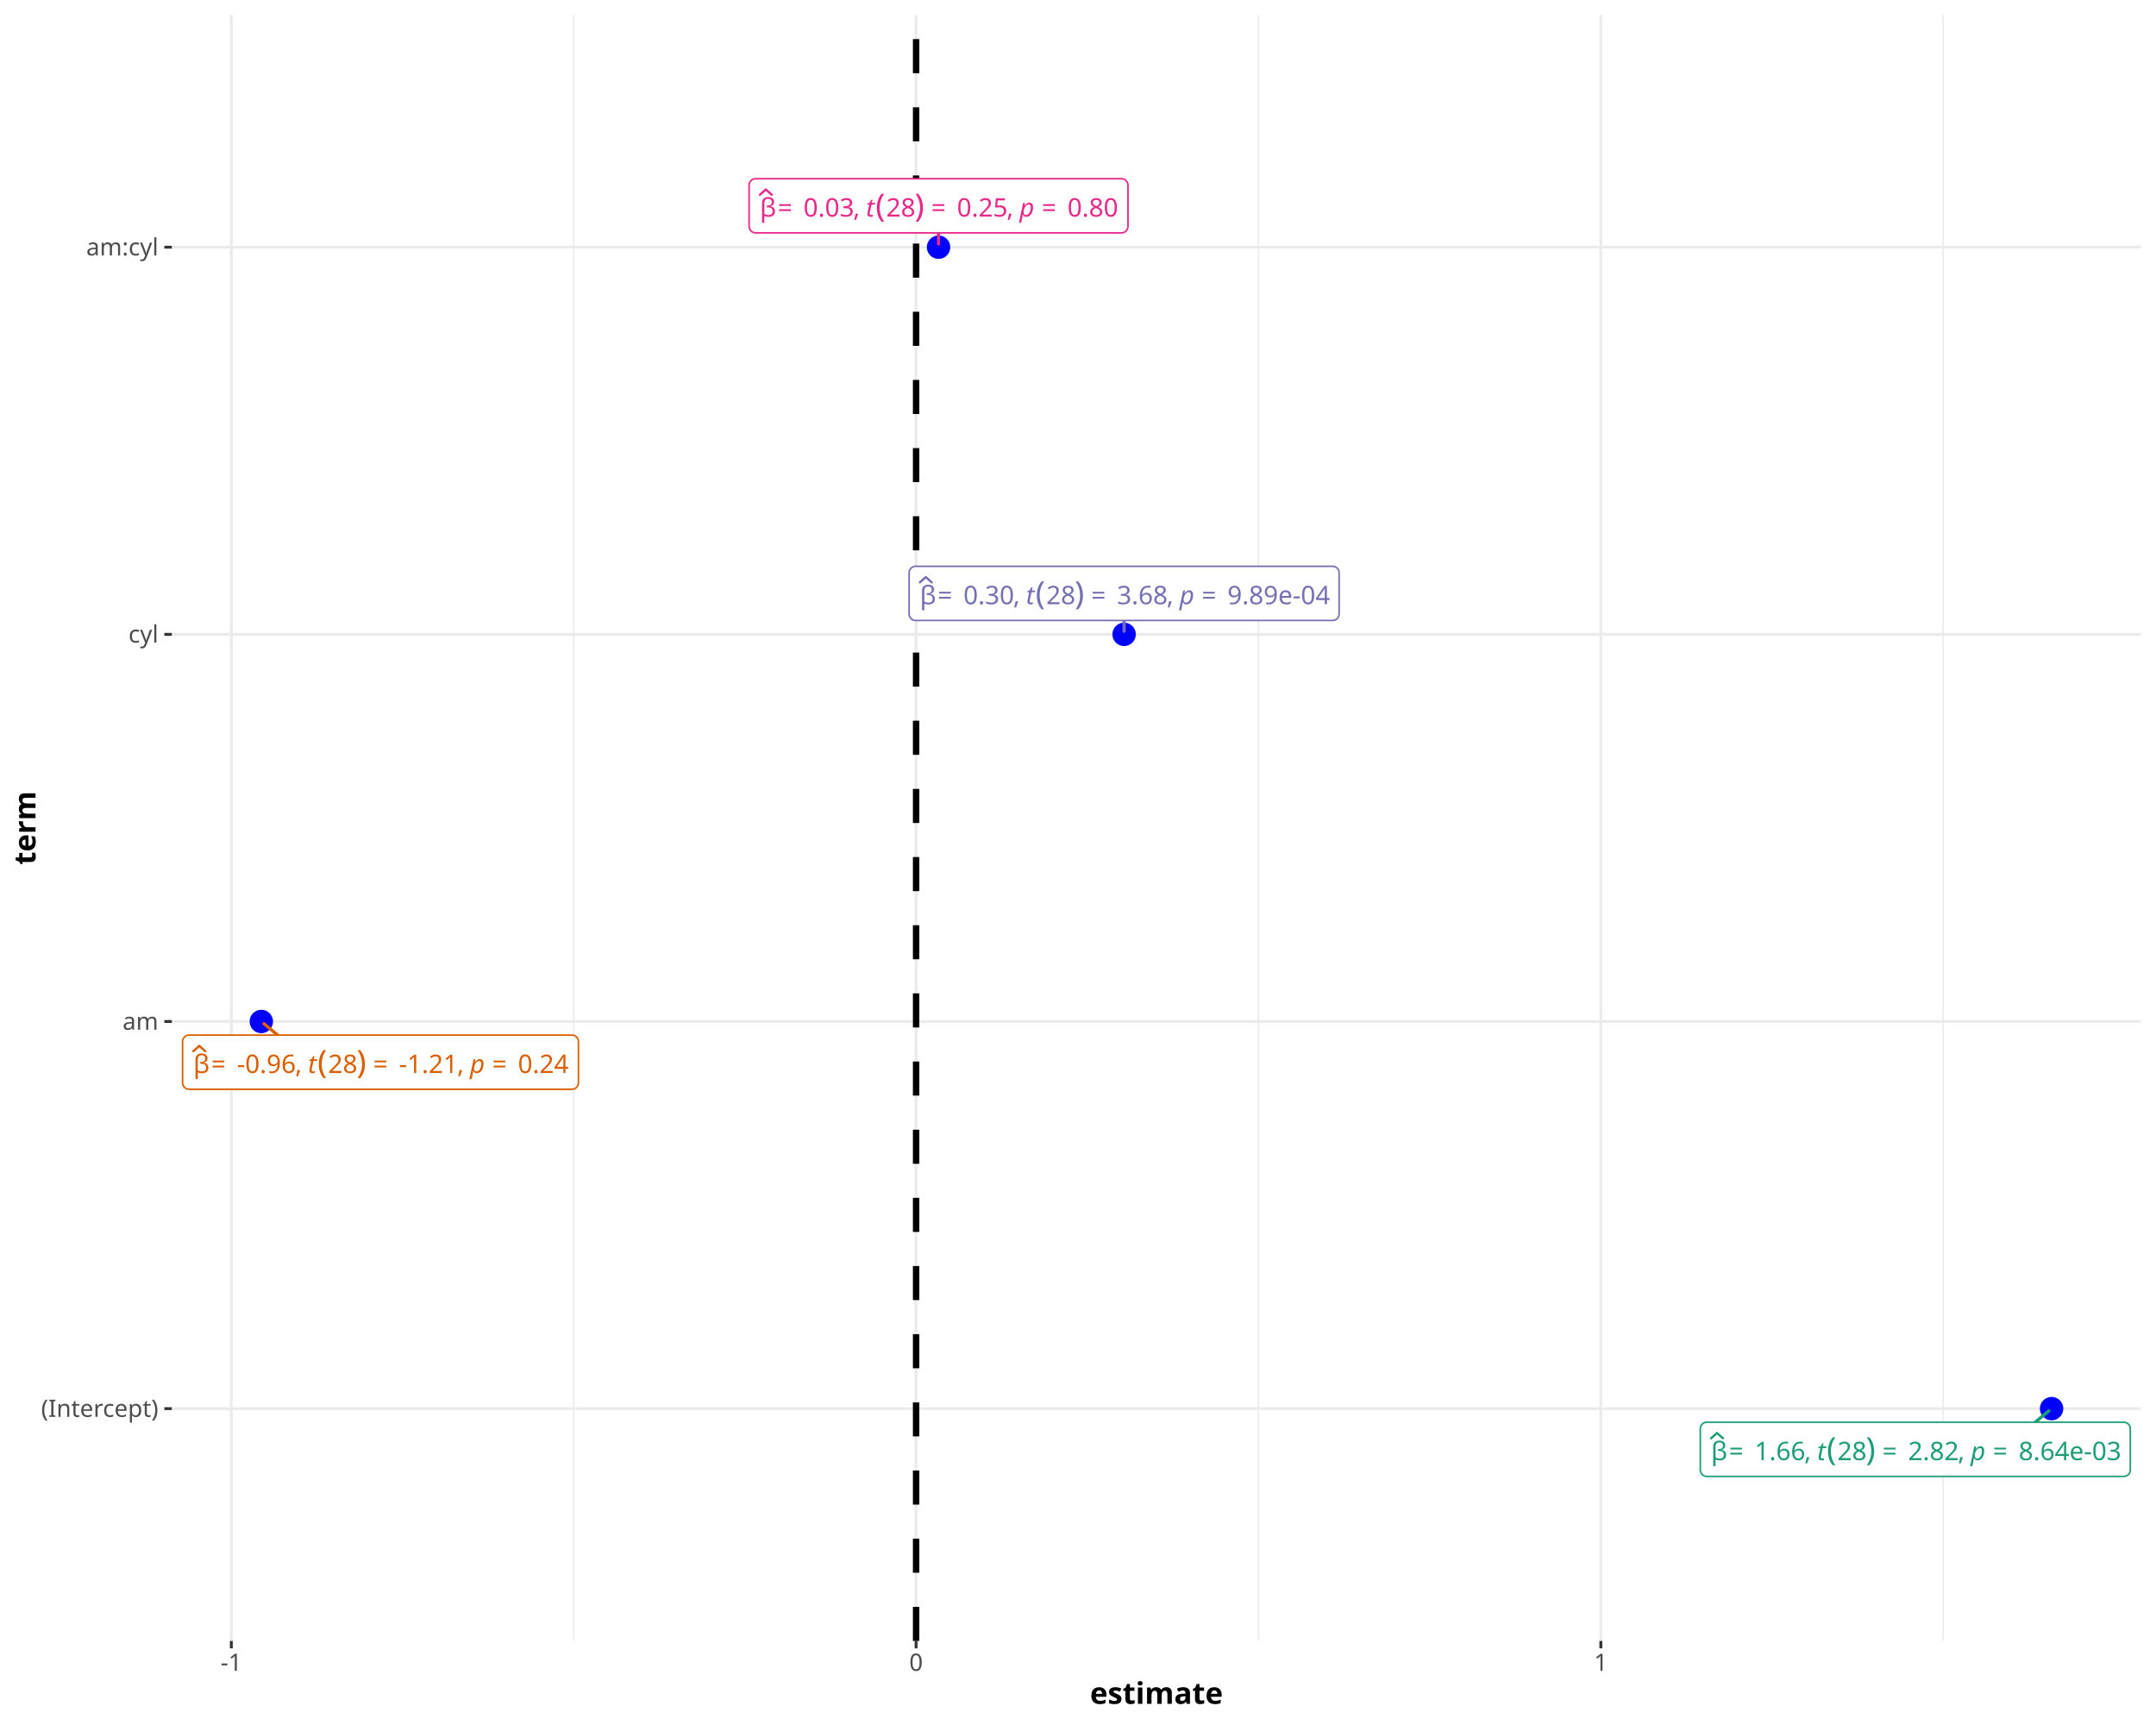
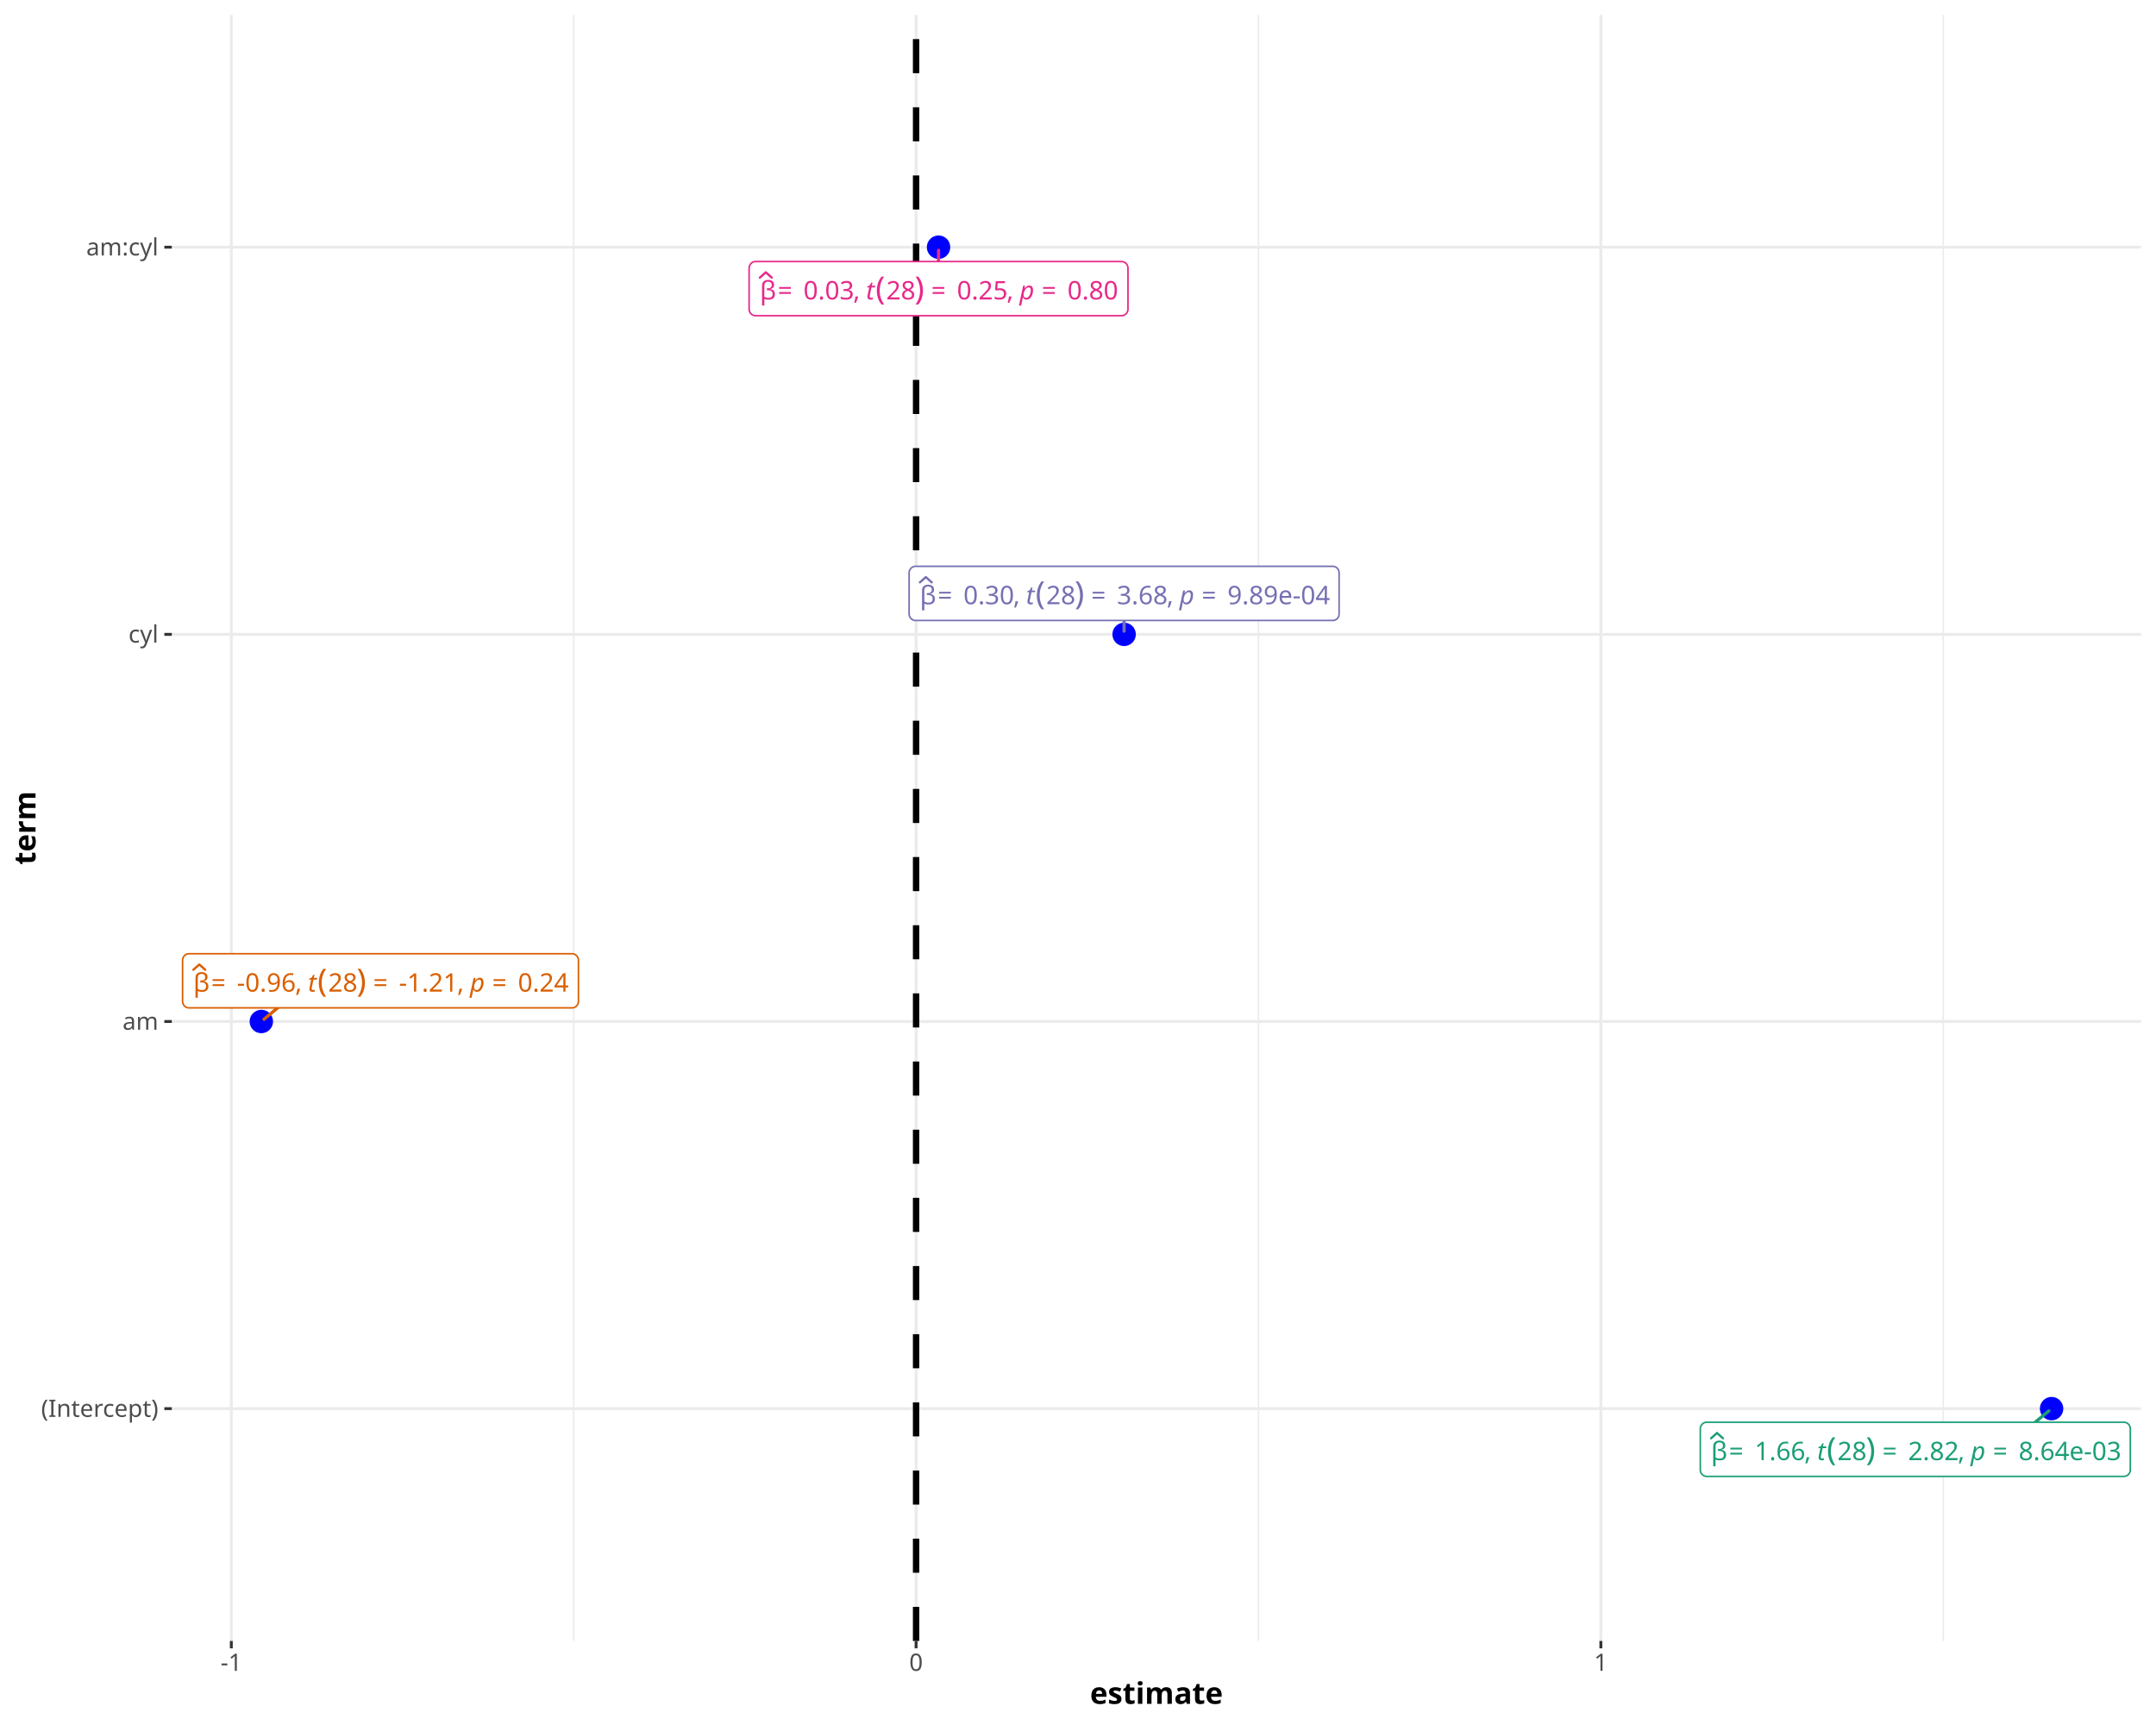
<svg xmlns="http://www.w3.org/2000/svg" class="svglite" data-engine-version="2.0" width="720.00pt" height="576.00pt" viewBox="0 0 720.00 576.00">
  <defs>
    <style type="text/css">
    .svglite line, .svglite polyline, .svglite polygon, .svglite path, .svglite rect, .svglite circle {
      fill: none;
      stroke: #000000;
      stroke-linecap: round;
      stroke-linejoin: round;
      stroke-miterlimit: 10.00;
    }
  </style>
  </defs>
  <rect width="100%" height="100%" style="stroke: none; fill: #FFFFFF;" />
  <defs>
    <clipPath id="cpMC4wMHw3MjAuMDB8MC4wMHw1NzYuMDA=">
      <rect x="0.00" y="0.00" width="720.00" height="576.00" />
    </clipPath>
  </defs>
  <g clip-path="url(#cpMC4wMHw3MjAuMDB8MC4wMHw1NzYuMDA=)">
    <rect x="0.00" y="0.00" width="720.00" height="576.00" style="stroke-width: 0.97; stroke: #FFFFFF; fill: #FFFFFF;" />
  </g>
  <defs>
    <clipPath id="cpNTcuMzd8NzE1LjAyfDQuOTh8NTQ3Ljky">
      <rect x="57.37" y="4.98" width="657.64" height="542.94" />
    </clipPath>
  </defs>
  <g clip-path="url(#cpNTcuMzd8NzE1LjAyfDQuOTh8NTQ3Ljky)">
    <rect x="57.37" y="4.98" width="657.64" height="542.94" style="stroke-width: 0.97; stroke: none; fill: #FFFFFF;" />
    <polyline points="191.59,547.92 191.59,4.98 " style="stroke-width: 0.48; stroke: #EBEBEB; stroke-linecap: butt;" />
    <polyline points="420.27,547.92 420.27,4.98 " style="stroke-width: 0.48; stroke: #EBEBEB; stroke-linecap: butt;" />
    <polyline points="648.95,547.92 648.95,4.98 " style="stroke-width: 0.48; stroke: #EBEBEB; stroke-linecap: butt;" />
    <polyline points="57.37,470.36 715.02,470.36 " style="stroke-width: 0.97; stroke: #EBEBEB; stroke-linecap: butt;" />
    <polyline points="57.37,341.09 715.02,341.09 " style="stroke-width: 0.97; stroke: #EBEBEB; stroke-linecap: butt;" />
    <polyline points="57.37,211.82 715.02,211.82 " style="stroke-width: 0.97; stroke: #EBEBEB; stroke-linecap: butt;" />
    <polyline points="57.37,82.54 715.02,82.54 " style="stroke-width: 0.97; stroke: #EBEBEB; stroke-linecap: butt;" />
    <polyline points="77.25,547.92 77.25,4.98 " style="stroke-width: 0.97; stroke: #EBEBEB; stroke-linecap: butt;" />
    <polyline points="305.93,547.92 305.93,4.98 " style="stroke-width: 0.97; stroke: #EBEBEB; stroke-linecap: butt;" />
    <polyline points="534.61,547.92 534.61,4.98 " style="stroke-width: 0.97; stroke: #EBEBEB; stroke-linecap: butt;" />
    <circle cx="685.13" cy="470.36" r="3.56" style="stroke-width: 0.71; stroke: #0000FF; fill: #0000FF;" />
    <circle cx="87.27" cy="341.09" r="3.56" style="stroke-width: 0.71; stroke: #0000FF; fill: #0000FF;" />
    <circle cx="375.40" cy="211.82" r="3.56" style="stroke-width: 0.71; stroke: #0000FF; fill: #0000FF;" />
    <circle cx="313.43" cy="82.54" r="3.56" style="stroke-width: 0.71; stroke: #0000FF; fill: #0000FF;" />
    <line x1="305.93" y1="547.92" x2="305.93" y2="4.98" style="stroke-width: 2.13; stroke-dasharray: 11.38,11.38; stroke-linecap: butt;" />
    <line x1="679.66" y1="474.90" x2="684.23" y2="471.10" style="stroke-width: 1.07; stroke: #1B9E77;" />
-     <line x1="92.72" y1="345.63" x2="88.16" y2="341.83" style="stroke-width: 1.07; stroke: #D95F02;" />
+     <line x1="92.72" y1="336.54" x2="88.16" y2="340.34" style="stroke-width: 1.07; stroke: #D95F02;" />
    <line x1="375.40" y1="207.18" x2="375.40" y2="210.77" style="stroke-width: 1.07; stroke: #7570B3;" />
-     <line x1="313.43" y1="77.76" x2="313.43" y2="81.49" style="stroke-width: 1.07; stroke: #E7298A;" />
-     <polygon points="569.98,492.99 709.26,492.99 709.17,492.99 709.52,492.97 709.86,492.90 710.18,492.78 710.49,492.61 710.75,492.39 710.99,492.13 711.17,491.83 711.31,491.51 711.39,491.18 711.42,490.83 711.42,490.83 711.42,477.06 711.42,477.06 711.39,476.72 711.31,476.38 711.17,476.06 710.99,475.76 710.75,475.50 710.49,475.28 710.18,475.11 709.86,474.99 709.52,474.92 709.26,474.90 569.98,474.90 570.24,474.92 569.89,474.90 569.55,474.95 569.22,475.04 568.90,475.19 568.62,475.39 568.36,475.63 568.16,475.91 567.99,476.21 567.88,476.54 567.83,476.89 567.82,477.06 567.82,490.83 567.83,490.65 567.83,491.00 567.88,491.35 567.99,491.68 568.16,491.98 568.36,492.26 568.62,492.50 568.90,492.70 569.22,492.85 569.55,492.94 569.89,492.99 " style="stroke-width: 0.53; stroke: #1B9E77; fill: #FFFFFF;" />
+     <line x1="313.43" y1="87.33" x2="313.43" y2="83.59" style="stroke-width: 1.07; stroke: #E7298A;" />
+     <polygon points="569.98,492.99 709.26,492.99 709.17,492.99 709.52,492.97 709.86,492.90 710.18,492.78 710.49,492.61 710.75,492.39 710.99,492.13 711.17,491.83 711.31,491.51 711.39,491.17 711.42,490.83 711.42,490.83 711.42,477.06 711.42,477.06 711.39,476.71 711.31,476.38 711.17,476.06 710.99,475.76 710.75,475.50 710.49,475.28 710.18,475.11 709.86,474.99 709.52,474.92 709.26,474.90 569.98,474.90 570.24,474.92 569.89,474.90 569.55,474.94 569.22,475.04 568.90,475.19 568.62,475.39 568.36,475.63 568.16,475.91 567.99,476.21 567.88,476.54 567.83,476.89 567.82,477.06 567.82,490.83 567.83,490.65 567.83,491.00 567.88,491.35 567.99,491.68 568.16,491.98 568.36,492.26 568.62,492.50 568.90,492.70 569.22,492.85 569.55,492.94 569.89,492.99 " style="stroke-width: 0.53; stroke: #1B9E77; fill: #FFFFFF;" />
    <text x="571.42" y="487.56" style="font-size: 8.54px; fill: #1B9E77; font-family: sans;" textLength="3.96px" lengthAdjust="spacingAndGlyphs">β</text>
    <polyline points="571.42,480.26 573.40,478.50 575.38,480.26 " style="stroke-width: 0.75; stroke: #1B9E77;" />
    <text x="577.36" y="487.56" style="font-size: 8.54px; fill: #1B9E77; font-family: sans;" textLength="6.63px" lengthAdjust="spacingAndGlyphs">=</text>
    <text x="585.96" y="487.56" style="font-size: 8.54px; fill: #1B9E77; font-family: sans;" textLength="16.61px" lengthAdjust="spacingAndGlyphs">1.66</text>
    <text x="602.57" y="487.56" style="font-size: 8.54px; fill: #1B9E77; font-family: sans;" textLength="2.14px" lengthAdjust="spacingAndGlyphs">,</text>
    <text x="604.71" y="487.56" style="font-size: 8.54px; fill: #1B9E77; font-family: sans;" textLength="2.14px" lengthAdjust="spacingAndGlyphs"> </text>
    <text x="606.84" y="487.56" style="font-size: 8.54px; font-style: italic; fill: #1B9E77; font-family: sans;" textLength="2.37px" lengthAdjust="spacingAndGlyphs">t</text>
    <text x="610.04" y="487.56" style="font-size: 10.67px; fill: #1B9E77; font-family: sans;" textLength="3.55px" lengthAdjust="spacingAndGlyphs">(</text>
    <text x="613.60" y="487.56" style="font-size: 8.54px; fill: #1B9E77; font-family: sans;" textLength="9.50px" lengthAdjust="spacingAndGlyphs">28</text>
    <text x="623.09" y="487.56" style="font-size: 10.67px; fill: #1B9E77; font-family: sans;" textLength="3.55px" lengthAdjust="spacingAndGlyphs">)</text>
    <text x="628.62" y="487.56" style="font-size: 8.54px; fill: #1B9E77; font-family: sans;" textLength="6.63px" lengthAdjust="spacingAndGlyphs">=</text>
    <text x="637.22" y="487.56" style="font-size: 8.54px; fill: #1B9E77; font-family: sans;" textLength="16.61px" lengthAdjust="spacingAndGlyphs">2.82</text>
    <text x="653.83" y="487.56" style="font-size: 8.54px; fill: #1B9E77; font-family: sans;" textLength="2.14px" lengthAdjust="spacingAndGlyphs">,</text>
    <text x="655.97" y="487.56" style="font-size: 8.54px; fill: #1B9E77; font-family: sans;" textLength="2.14px" lengthAdjust="spacingAndGlyphs"> </text>
    <text x="658.10" y="487.56" style="font-size: 8.54px; font-style: italic; fill: #1B9E77; font-family: sans;" textLength="4.75px" lengthAdjust="spacingAndGlyphs">p</text>
    <text x="665.52" y="487.56" style="font-size: 8.54px; fill: #1B9E77; font-family: sans;" textLength="6.63px" lengthAdjust="spacingAndGlyphs">=</text>
    <text x="674.12" y="487.56" style="font-size: 8.54px; fill: #1B9E77; font-family: sans;" textLength="33.70px" lengthAdjust="spacingAndGlyphs">8.64e-03</text>
-     <polygon points="63.13,363.72 191.01,363.72 190.92,363.71 191.27,363.70 191.61,363.63 191.94,363.51 192.24,363.33 192.51,363.11 192.74,362.85 192.92,362.56 193.06,362.24 193.14,361.90 193.17,361.56 193.17,361.56 193.17,347.79 193.17,347.79 193.14,347.44 193.06,347.10 192.92,346.78 192.74,346.49 192.51,346.23 192.24,346.01 191.94,345.84 191.61,345.71 191.27,345.64 191.01,345.63 63.13,345.63 63.39,345.64 63.05,345.63 62.70,345.67 62.37,345.77 62.05,345.92 61.77,346.12 61.52,346.36 61.31,346.63 61.15,346.94 61.04,347.27 60.98,347.61 60.97,347.79 60.97,361.56 60.98,361.38 60.98,361.73 61.04,362.07 61.15,362.40 61.31,362.71 61.52,362.99 61.77,363.23 62.05,363.43 62.37,363.57 62.70,363.67 63.05,363.71 " style="stroke-width: 0.53; stroke: #D95F02; fill: #FFFFFF;" />
-     <text x="64.57" y="358.29" style="font-size: 8.54px; fill: #D95F02; font-family: sans;" textLength="3.96px" lengthAdjust="spacingAndGlyphs">β</text>
-     <polyline points="64.57,350.99 66.55,349.23 68.53,350.99 " style="stroke-width: 0.75; stroke: #D95F02;" />
-     <text x="70.51" y="358.29" style="font-size: 8.54px; fill: #D95F02; font-family: sans;" textLength="6.63px" lengthAdjust="spacingAndGlyphs">=</text>
-     <text x="79.11" y="358.29" style="font-size: 8.54px; fill: #D95F02; font-family: sans;" textLength="19.46px" lengthAdjust="spacingAndGlyphs">-0.96</text>
-     <text x="98.57" y="358.29" style="font-size: 8.54px; fill: #D95F02; font-family: sans;" textLength="2.14px" lengthAdjust="spacingAndGlyphs">,</text>
-     <text x="100.70" y="358.29" style="font-size: 8.54px; fill: #D95F02; font-family: sans;" textLength="2.14px" lengthAdjust="spacingAndGlyphs"> </text>
-     <text x="102.84" y="358.29" style="font-size: 8.54px; font-style: italic; fill: #D95F02; font-family: sans;" textLength="2.37px" lengthAdjust="spacingAndGlyphs">t</text>
-     <text x="106.04" y="358.29" style="font-size: 10.67px; fill: #D95F02; font-family: sans;" textLength="3.55px" lengthAdjust="spacingAndGlyphs">(</text>
-     <text x="109.59" y="358.29" style="font-size: 8.54px; fill: #D95F02; font-family: sans;" textLength="9.50px" lengthAdjust="spacingAndGlyphs">28</text>
-     <text x="119.09" y="358.29" style="font-size: 10.67px; fill: #D95F02; font-family: sans;" textLength="3.55px" lengthAdjust="spacingAndGlyphs">)</text>
-     <text x="124.61" y="358.29" style="font-size: 8.54px; fill: #D95F02; font-family: sans;" textLength="6.63px" lengthAdjust="spacingAndGlyphs">=</text>
-     <text x="133.21" y="358.29" style="font-size: 8.54px; fill: #D95F02; font-family: sans;" textLength="19.46px" lengthAdjust="spacingAndGlyphs">-1.21</text>
-     <text x="152.67" y="358.29" style="font-size: 8.54px; fill: #D95F02; font-family: sans;" textLength="2.14px" lengthAdjust="spacingAndGlyphs">,</text>
-     <text x="154.81" y="358.29" style="font-size: 8.54px; fill: #D95F02; font-family: sans;" textLength="2.14px" lengthAdjust="spacingAndGlyphs"> </text>
-     <text x="156.94" y="358.29" style="font-size: 8.54px; font-style: italic; fill: #D95F02; font-family: sans;" textLength="4.75px" lengthAdjust="spacingAndGlyphs">p</text>
-     <text x="164.35" y="358.29" style="font-size: 8.54px; fill: #D95F02; font-family: sans;" textLength="6.63px" lengthAdjust="spacingAndGlyphs">=</text>
-     <text x="172.96" y="358.29" style="font-size: 8.54px; fill: #D95F02; font-family: sans;" textLength="16.61px" lengthAdjust="spacingAndGlyphs">0.24</text>
-     <polygon points="305.76,207.18 445.04,207.18 444.95,207.18 445.30,207.17 445.64,207.10 445.97,206.98 446.27,206.80 446.54,206.58 446.77,206.32 446.95,206.03 447.09,205.71 447.17,205.37 447.20,205.02 447.20,205.02 447.20,191.26 447.20,191.26 447.17,190.91 447.09,190.57 446.95,190.25 446.77,189.96 446.54,189.70 446.27,189.48 445.97,189.31 445.64,189.18 445.30,189.11 445.04,189.10 305.76,189.10 306.02,189.11 305.68,189.10 305.33,189.14 305.00,189.24 304.68,189.39 304.40,189.58 304.15,189.82 303.94,190.10 303.78,190.41 303.67,190.74 303.61,191.08 303.60,191.26 303.60,205.02 303.61,204.85 303.61,205.20 303.67,205.54 303.78,205.87 303.94,206.18 304.15,206.46 304.40,206.70 304.68,206.89 305.00,207.04 305.33,207.14 305.68,207.18 " style="stroke-width: 0.53; stroke: #7570B3; fill: #FFFFFF;" />
+     <polygon points="63.13,336.54 191.01,336.54 190.92,336.54 191.27,336.53 191.61,336.46 191.94,336.34 192.24,336.16 192.51,335.94 192.74,335.68 192.92,335.39 193.06,335.07 193.14,334.73 193.17,334.38 193.17,334.38 193.17,320.62 193.17,320.62 193.14,320.27 193.06,319.93 192.92,319.61 192.74,319.32 192.51,319.06 192.24,318.84 191.94,318.67 191.61,318.54 191.27,318.47 191.01,318.46 63.13,318.46 63.39,318.47 63.05,318.46 62.70,318.50 62.37,318.60 62.05,318.75 61.77,318.94 61.52,319.19 61.31,319.46 61.15,319.77 61.04,320.10 60.98,320.44 60.97,320.62 60.97,334.38 60.98,334.21 60.98,334.56 61.04,334.90 61.15,335.23 61.31,335.54 61.52,335.82 61.77,336.06 62.05,336.26 62.37,336.40 62.70,336.50 63.05,336.54 " style="stroke-width: 0.53; stroke: #D95F02; fill: #FFFFFF;" />
+     <text x="64.57" y="331.12" style="font-size: 8.54px; fill: #D95F02; font-family: sans;" textLength="3.96px" lengthAdjust="spacingAndGlyphs">β</text>
+     <polyline points="64.57,323.82 66.55,322.06 68.53,323.82 " style="stroke-width: 0.75; stroke: #D95F02;" />
+     <text x="70.51" y="331.12" style="font-size: 8.54px; fill: #D95F02; font-family: sans;" textLength="6.63px" lengthAdjust="spacingAndGlyphs">=</text>
+     <text x="79.11" y="331.12" style="font-size: 8.54px; fill: #D95F02; font-family: sans;" textLength="19.46px" lengthAdjust="spacingAndGlyphs">-0.96</text>
+     <text x="98.57" y="331.12" style="font-size: 8.54px; fill: #D95F02; font-family: sans;" textLength="2.14px" lengthAdjust="spacingAndGlyphs">,</text>
+     <text x="100.70" y="331.12" style="font-size: 8.54px; fill: #D95F02; font-family: sans;" textLength="2.14px" lengthAdjust="spacingAndGlyphs"> </text>
+     <text x="102.84" y="331.12" style="font-size: 8.54px; font-style: italic; fill: #D95F02; font-family: sans;" textLength="2.37px" lengthAdjust="spacingAndGlyphs">t</text>
+     <text x="106.04" y="331.12" style="font-size: 10.67px; fill: #D95F02; font-family: sans;" textLength="3.55px" lengthAdjust="spacingAndGlyphs">(</text>
+     <text x="109.59" y="331.12" style="font-size: 8.54px; fill: #D95F02; font-family: sans;" textLength="9.50px" lengthAdjust="spacingAndGlyphs">28</text>
+     <text x="119.09" y="331.12" style="font-size: 10.67px; fill: #D95F02; font-family: sans;" textLength="3.55px" lengthAdjust="spacingAndGlyphs">)</text>
+     <text x="124.61" y="331.12" style="font-size: 8.54px; fill: #D95F02; font-family: sans;" textLength="6.63px" lengthAdjust="spacingAndGlyphs">=</text>
+     <text x="133.21" y="331.12" style="font-size: 8.54px; fill: #D95F02; font-family: sans;" textLength="19.46px" lengthAdjust="spacingAndGlyphs">-1.21</text>
+     <text x="152.67" y="331.12" style="font-size: 8.54px; fill: #D95F02; font-family: sans;" textLength="2.14px" lengthAdjust="spacingAndGlyphs">,</text>
+     <text x="154.81" y="331.12" style="font-size: 8.54px; fill: #D95F02; font-family: sans;" textLength="2.14px" lengthAdjust="spacingAndGlyphs"> </text>
+     <text x="156.94" y="331.12" style="font-size: 8.54px; font-style: italic; fill: #D95F02; font-family: sans;" textLength="4.75px" lengthAdjust="spacingAndGlyphs">p</text>
+     <text x="164.35" y="331.12" style="font-size: 8.54px; fill: #D95F02; font-family: sans;" textLength="6.63px" lengthAdjust="spacingAndGlyphs">=</text>
+     <text x="172.96" y="331.12" style="font-size: 8.54px; fill: #D95F02; font-family: sans;" textLength="16.61px" lengthAdjust="spacingAndGlyphs">0.24</text>
+     <polygon points="305.76,207.18 445.04,207.18 444.95,207.18 445.30,207.17 445.64,207.10 445.97,206.98 446.27,206.80 446.54,206.58 446.77,206.32 446.95,206.03 447.09,205.71 447.17,205.37 447.20,205.02 447.20,205.02 447.20,191.26 447.20,191.26 447.17,190.91 447.09,190.57 446.95,190.25 446.77,189.96 446.54,189.70 446.27,189.48 445.97,189.31 445.64,189.18 445.30,189.11 445.04,189.10 305.76,189.10 306.02,189.11 305.68,189.10 305.33,189.14 305.00,189.24 304.68,189.39 304.40,189.58 304.15,189.83 303.94,190.10 303.78,190.41 303.67,190.74 303.61,191.08 303.60,191.26 303.60,205.02 303.61,204.85 303.61,205.20 303.67,205.54 303.78,205.87 303.94,206.18 304.15,206.46 304.40,206.70 304.68,206.90 305.00,207.04 305.33,207.14 305.68,207.18 " style="stroke-width: 0.53; stroke: #7570B3; fill: #FFFFFF;" />
    <text x="307.20" y="201.76" style="font-size: 8.54px; fill: #7570B3; font-family: sans;" textLength="3.96px" lengthAdjust="spacingAndGlyphs">β</text>
    <polyline points="307.20,194.46 309.18,192.70 311.16,194.46 " style="stroke-width: 0.75; stroke: #7570B3;" />
    <text x="313.14" y="201.76" style="font-size: 8.54px; fill: #7570B3; font-family: sans;" textLength="6.63px" lengthAdjust="spacingAndGlyphs">=</text>
    <text x="321.74" y="201.76" style="font-size: 8.54px; fill: #7570B3; font-family: sans;" textLength="16.61px" lengthAdjust="spacingAndGlyphs">0.30</text>
    <text x="338.36" y="201.76" style="font-size: 8.54px; fill: #7570B3; font-family: sans;" textLength="2.14px" lengthAdjust="spacingAndGlyphs">,</text>
    <text x="340.49" y="201.76" style="font-size: 8.54px; fill: #7570B3; font-family: sans;" textLength="2.14px" lengthAdjust="spacingAndGlyphs"> </text>
    <text x="342.63" y="201.76" style="font-size: 8.54px; font-style: italic; fill: #7570B3; font-family: sans;" textLength="2.37px" lengthAdjust="spacingAndGlyphs">t</text>
    <text x="345.83" y="201.76" style="font-size: 10.67px; fill: #7570B3; font-family: sans;" textLength="3.55px" lengthAdjust="spacingAndGlyphs">(</text>
    <text x="349.38" y="201.76" style="font-size: 8.54px; fill: #7570B3; font-family: sans;" textLength="9.50px" lengthAdjust="spacingAndGlyphs">28</text>
    <text x="358.88" y="201.76" style="font-size: 10.67px; fill: #7570B3; font-family: sans;" textLength="3.55px" lengthAdjust="spacingAndGlyphs">)</text>
    <text x="364.40" y="201.76" style="font-size: 8.54px; fill: #7570B3; font-family: sans;" textLength="6.63px" lengthAdjust="spacingAndGlyphs">=</text>
    <text x="373.00" y="201.76" style="font-size: 8.54px; fill: #7570B3; font-family: sans;" textLength="16.61px" lengthAdjust="spacingAndGlyphs">3.68</text>
    <text x="389.62" y="201.76" style="font-size: 8.54px; fill: #7570B3; font-family: sans;" textLength="2.14px" lengthAdjust="spacingAndGlyphs">,</text>
    <text x="391.75" y="201.76" style="font-size: 8.54px; fill: #7570B3; font-family: sans;" textLength="2.14px" lengthAdjust="spacingAndGlyphs"> </text>
    <text x="393.89" y="201.76" style="font-size: 8.54px; font-style: italic; fill: #7570B3; font-family: sans;" textLength="4.75px" lengthAdjust="spacingAndGlyphs">p</text>
    <text x="401.30" y="201.76" style="font-size: 8.54px; fill: #7570B3; font-family: sans;" textLength="6.63px" lengthAdjust="spacingAndGlyphs">=</text>
    <text x="409.90" y="201.76" style="font-size: 8.54px; fill: #7570B3; font-family: sans;" textLength="33.70px" lengthAdjust="spacingAndGlyphs">9.89e-04</text>
-     <polygon points="252.33,77.76 374.53,77.76 374.44,77.76 374.79,77.74 375.13,77.67 375.45,77.55 375.75,77.37 376.02,77.15 376.25,76.89 376.44,76.60 376.57,76.28 376.66,75.94 376.69,75.60 376.69,75.60 376.69,61.83 376.69,61.83 376.66,61.48 376.57,61.15 376.44,60.83 376.25,60.53 376.02,60.27 375.75,60.05 375.45,59.88 375.13,59.76 374.79,59.69 374.53,59.67 252.33,59.67 252.59,59.69 252.25,59.67 251.90,59.71 251.57,59.81 251.25,59.96 250.97,60.16 250.72,60.40 250.51,60.68 250.35,60.98 250.24,61.31 250.18,61.66 250.17,61.83 250.17,75.60 250.18,75.42 250.18,75.77 250.24,76.11 250.35,76.44 250.51,76.75 250.72,77.03 250.97,77.27 251.25,77.47 251.57,77.62 251.90,77.71 252.25,77.76 " style="stroke-width: 0.53; stroke: #E7298A; fill: #FFFFFF;" />
-     <text x="253.77" y="72.33" style="font-size: 8.54px; fill: #E7298A; font-family: sans;" textLength="3.96px" lengthAdjust="spacingAndGlyphs">β</text>
-     <polyline points="253.77,65.03 255.75,63.27 257.73,65.03 " style="stroke-width: 0.75; stroke: #E7298A;" />
-     <text x="259.71" y="72.33" style="font-size: 8.54px; fill: #E7298A; font-family: sans;" textLength="6.63px" lengthAdjust="spacingAndGlyphs">=</text>
-     <text x="268.31" y="72.33" style="font-size: 8.54px; fill: #E7298A; font-family: sans;" textLength="16.61px" lengthAdjust="spacingAndGlyphs">0.03</text>
-     <text x="284.93" y="72.33" style="font-size: 8.54px; fill: #E7298A; font-family: sans;" textLength="2.14px" lengthAdjust="spacingAndGlyphs">,</text>
-     <text x="287.06" y="72.33" style="font-size: 8.54px; fill: #E7298A; font-family: sans;" textLength="2.14px" lengthAdjust="spacingAndGlyphs"> </text>
-     <text x="289.20" y="72.33" style="font-size: 8.54px; font-style: italic; fill: #E7298A; font-family: sans;" textLength="2.37px" lengthAdjust="spacingAndGlyphs">t</text>
-     <text x="292.40" y="72.33" style="font-size: 10.67px; fill: #E7298A; font-family: sans;" textLength="3.55px" lengthAdjust="spacingAndGlyphs">(</text>
-     <text x="295.95" y="72.33" style="font-size: 8.54px; fill: #E7298A; font-family: sans;" textLength="9.50px" lengthAdjust="spacingAndGlyphs">28</text>
-     <text x="305.44" y="72.33" style="font-size: 10.67px; fill: #E7298A; font-family: sans;" textLength="3.55px" lengthAdjust="spacingAndGlyphs">)</text>
-     <text x="310.97" y="72.33" style="font-size: 8.54px; fill: #E7298A; font-family: sans;" textLength="6.63px" lengthAdjust="spacingAndGlyphs">=</text>
-     <text x="319.57" y="72.33" style="font-size: 8.54px; fill: #E7298A; font-family: sans;" textLength="16.61px" lengthAdjust="spacingAndGlyphs">0.25</text>
-     <text x="336.18" y="72.33" style="font-size: 8.54px; fill: #E7298A; font-family: sans;" textLength="2.14px" lengthAdjust="spacingAndGlyphs">,</text>
-     <text x="338.32" y="72.33" style="font-size: 8.54px; fill: #E7298A; font-family: sans;" textLength="2.14px" lengthAdjust="spacingAndGlyphs"> </text>
-     <text x="340.46" y="72.33" style="font-size: 8.54px; font-style: italic; fill: #E7298A; font-family: sans;" textLength="4.75px" lengthAdjust="spacingAndGlyphs">p</text>
-     <text x="347.87" y="72.33" style="font-size: 8.54px; fill: #E7298A; font-family: sans;" textLength="6.63px" lengthAdjust="spacingAndGlyphs">=</text>
-     <text x="356.47" y="72.33" style="font-size: 8.54px; fill: #E7298A; font-family: sans;" textLength="16.61px" lengthAdjust="spacingAndGlyphs">0.80</text>
+     <polygon points="252.33,105.42 374.53,105.42 374.44,105.42 374.79,105.40 375.13,105.33 375.45,105.21 375.75,105.04 376.02,104.82 376.25,104.56 376.44,104.26 376.57,103.94 376.66,103.60 376.69,103.26 376.69,103.26 376.69,89.49 376.69,89.49 376.66,89.14 376.57,88.81 376.44,88.49 376.25,88.19 376.02,87.93 375.75,87.71 375.45,87.54 375.13,87.42 374.79,87.35 374.53,87.33 252.33,87.33 252.59,87.35 252.25,87.33 251.90,87.37 251.57,87.47 251.25,87.62 250.97,87.82 250.72,88.06 250.51,88.34 250.35,88.64 250.24,88.97 250.18,89.32 250.17,89.49 250.17,103.26 250.18,103.08 250.18,103.43 250.24,103.77 250.35,104.10 250.51,104.41 250.72,104.69 250.97,104.93 251.25,105.13 251.57,105.28 251.90,105.37 252.25,105.42 " style="stroke-width: 0.53; stroke: #E7298A; fill: #FFFFFF;" />
+     <text x="253.77" y="99.99" style="font-size: 8.54px; fill: #E7298A; font-family: sans;" textLength="3.96px" lengthAdjust="spacingAndGlyphs">β</text>
+     <polyline points="253.77,92.69 255.75,90.93 257.73,92.69 " style="stroke-width: 0.75; stroke: #E7298A;" />
+     <text x="259.71" y="99.99" style="font-size: 8.54px; fill: #E7298A; font-family: sans;" textLength="6.63px" lengthAdjust="spacingAndGlyphs">=</text>
+     <text x="268.31" y="99.99" style="font-size: 8.54px; fill: #E7298A; font-family: sans;" textLength="16.61px" lengthAdjust="spacingAndGlyphs">0.03</text>
+     <text x="284.93" y="99.99" style="font-size: 8.54px; fill: #E7298A; font-family: sans;" textLength="2.14px" lengthAdjust="spacingAndGlyphs">,</text>
+     <text x="287.06" y="99.99" style="font-size: 8.54px; fill: #E7298A; font-family: sans;" textLength="2.14px" lengthAdjust="spacingAndGlyphs"> </text>
+     <text x="289.20" y="99.99" style="font-size: 8.54px; font-style: italic; fill: #E7298A; font-family: sans;" textLength="2.37px" lengthAdjust="spacingAndGlyphs">t</text>
+     <text x="292.40" y="99.99" style="font-size: 10.67px; fill: #E7298A; font-family: sans;" textLength="3.55px" lengthAdjust="spacingAndGlyphs">(</text>
+     <text x="295.95" y="99.99" style="font-size: 8.54px; fill: #E7298A; font-family: sans;" textLength="9.50px" lengthAdjust="spacingAndGlyphs">28</text>
+     <text x="305.44" y="99.99" style="font-size: 10.67px; fill: #E7298A; font-family: sans;" textLength="3.55px" lengthAdjust="spacingAndGlyphs">)</text>
+     <text x="310.97" y="99.99" style="font-size: 8.54px; fill: #E7298A; font-family: sans;" textLength="6.63px" lengthAdjust="spacingAndGlyphs">=</text>
+     <text x="319.57" y="99.99" style="font-size: 8.54px; fill: #E7298A; font-family: sans;" textLength="16.61px" lengthAdjust="spacingAndGlyphs">0.25</text>
+     <text x="336.18" y="99.99" style="font-size: 8.54px; fill: #E7298A; font-family: sans;" textLength="2.14px" lengthAdjust="spacingAndGlyphs">,</text>
+     <text x="338.32" y="99.99" style="font-size: 8.54px; fill: #E7298A; font-family: sans;" textLength="2.14px" lengthAdjust="spacingAndGlyphs"> </text>
+     <text x="340.46" y="99.99" style="font-size: 8.54px; font-style: italic; fill: #E7298A; font-family: sans;" textLength="4.75px" lengthAdjust="spacingAndGlyphs">p</text>
+     <text x="347.87" y="99.99" style="font-size: 8.54px; fill: #E7298A; font-family: sans;" textLength="6.63px" lengthAdjust="spacingAndGlyphs">=</text>
+     <text x="356.47" y="99.99" style="font-size: 8.54px; fill: #E7298A; font-family: sans;" textLength="16.61px" lengthAdjust="spacingAndGlyphs">0.80</text>
  </g>
  <g clip-path="url(#cpMC4wMHw3MjAuMDB8MC4wMHw1NzYuMDA=)">
    <text x="52.89" y="473.11" text-anchor="end" style="font-size: 8.00px; fill: #4D4D4D; font-family: sans;" textLength="36.46px" lengthAdjust="spacingAndGlyphs">(Intercept)</text>
    <text x="52.89" y="343.84" text-anchor="end" style="font-size: 8.00px; fill: #4D4D4D; font-family: sans;" textLength="11.12px" lengthAdjust="spacingAndGlyphs">am</text>
    <text x="52.89" y="214.57" text-anchor="end" style="font-size: 8.00px; fill: #4D4D4D; font-family: sans;" textLength="9.78px" lengthAdjust="spacingAndGlyphs">cyl</text>
    <text x="52.89" y="85.30" text-anchor="end" style="font-size: 8.00px; fill: #4D4D4D; font-family: sans;" textLength="23.12px" lengthAdjust="spacingAndGlyphs">am:cyl</text>
    <polyline points="54.88,470.36 57.37,470.36 " style="stroke-width: 0.97; stroke: #333333; stroke-linecap: butt;" />
    <polyline points="54.88,341.09 57.37,341.09 " style="stroke-width: 0.97; stroke: #333333; stroke-linecap: butt;" />
    <polyline points="54.88,211.82 57.37,211.82 " style="stroke-width: 0.97; stroke: #333333; stroke-linecap: butt;" />
    <polyline points="54.88,82.54 57.37,82.54 " style="stroke-width: 0.97; stroke: #333333; stroke-linecap: butt;" />
    <polyline points="77.25,550.41 77.25,547.92 " style="stroke-width: 0.97; stroke: #333333; stroke-linecap: butt;" />
    <polyline points="305.93,550.41 305.93,547.92 " style="stroke-width: 0.97; stroke: #333333; stroke-linecap: butt;" />
    <polyline points="534.61,550.41 534.61,547.92 " style="stroke-width: 0.97; stroke: #333333; stroke-linecap: butt;" />
    <text x="77.25" y="557.91" text-anchor="middle" style="font-size: 8.00px; fill: #4D4D4D; font-family: sans;" textLength="7.11px" lengthAdjust="spacingAndGlyphs">-1</text>
    <text x="305.93" y="557.91" text-anchor="middle" style="font-size: 8.00px; fill: #4D4D4D; font-family: sans;" textLength="4.45px" lengthAdjust="spacingAndGlyphs">0</text>
    <text x="534.61" y="557.91" text-anchor="middle" style="font-size: 8.00px; fill: #4D4D4D; font-family: sans;" textLength="4.45px" lengthAdjust="spacingAndGlyphs">1</text>
    <text x="386.20" y="568.94" text-anchor="middle" style="font-size: 10.00px; font-weight: bold; font-family: sans;" textLength="37.80px" lengthAdjust="spacingAndGlyphs">estimate</text>
    <text transform="translate(11.86,276.45) rotate(-90)" text-anchor="middle" style="font-size: 10.00px; font-weight: bold; font-family: sans;" textLength="20.00px" lengthAdjust="spacingAndGlyphs">term</text>
  </g>
</svg>
